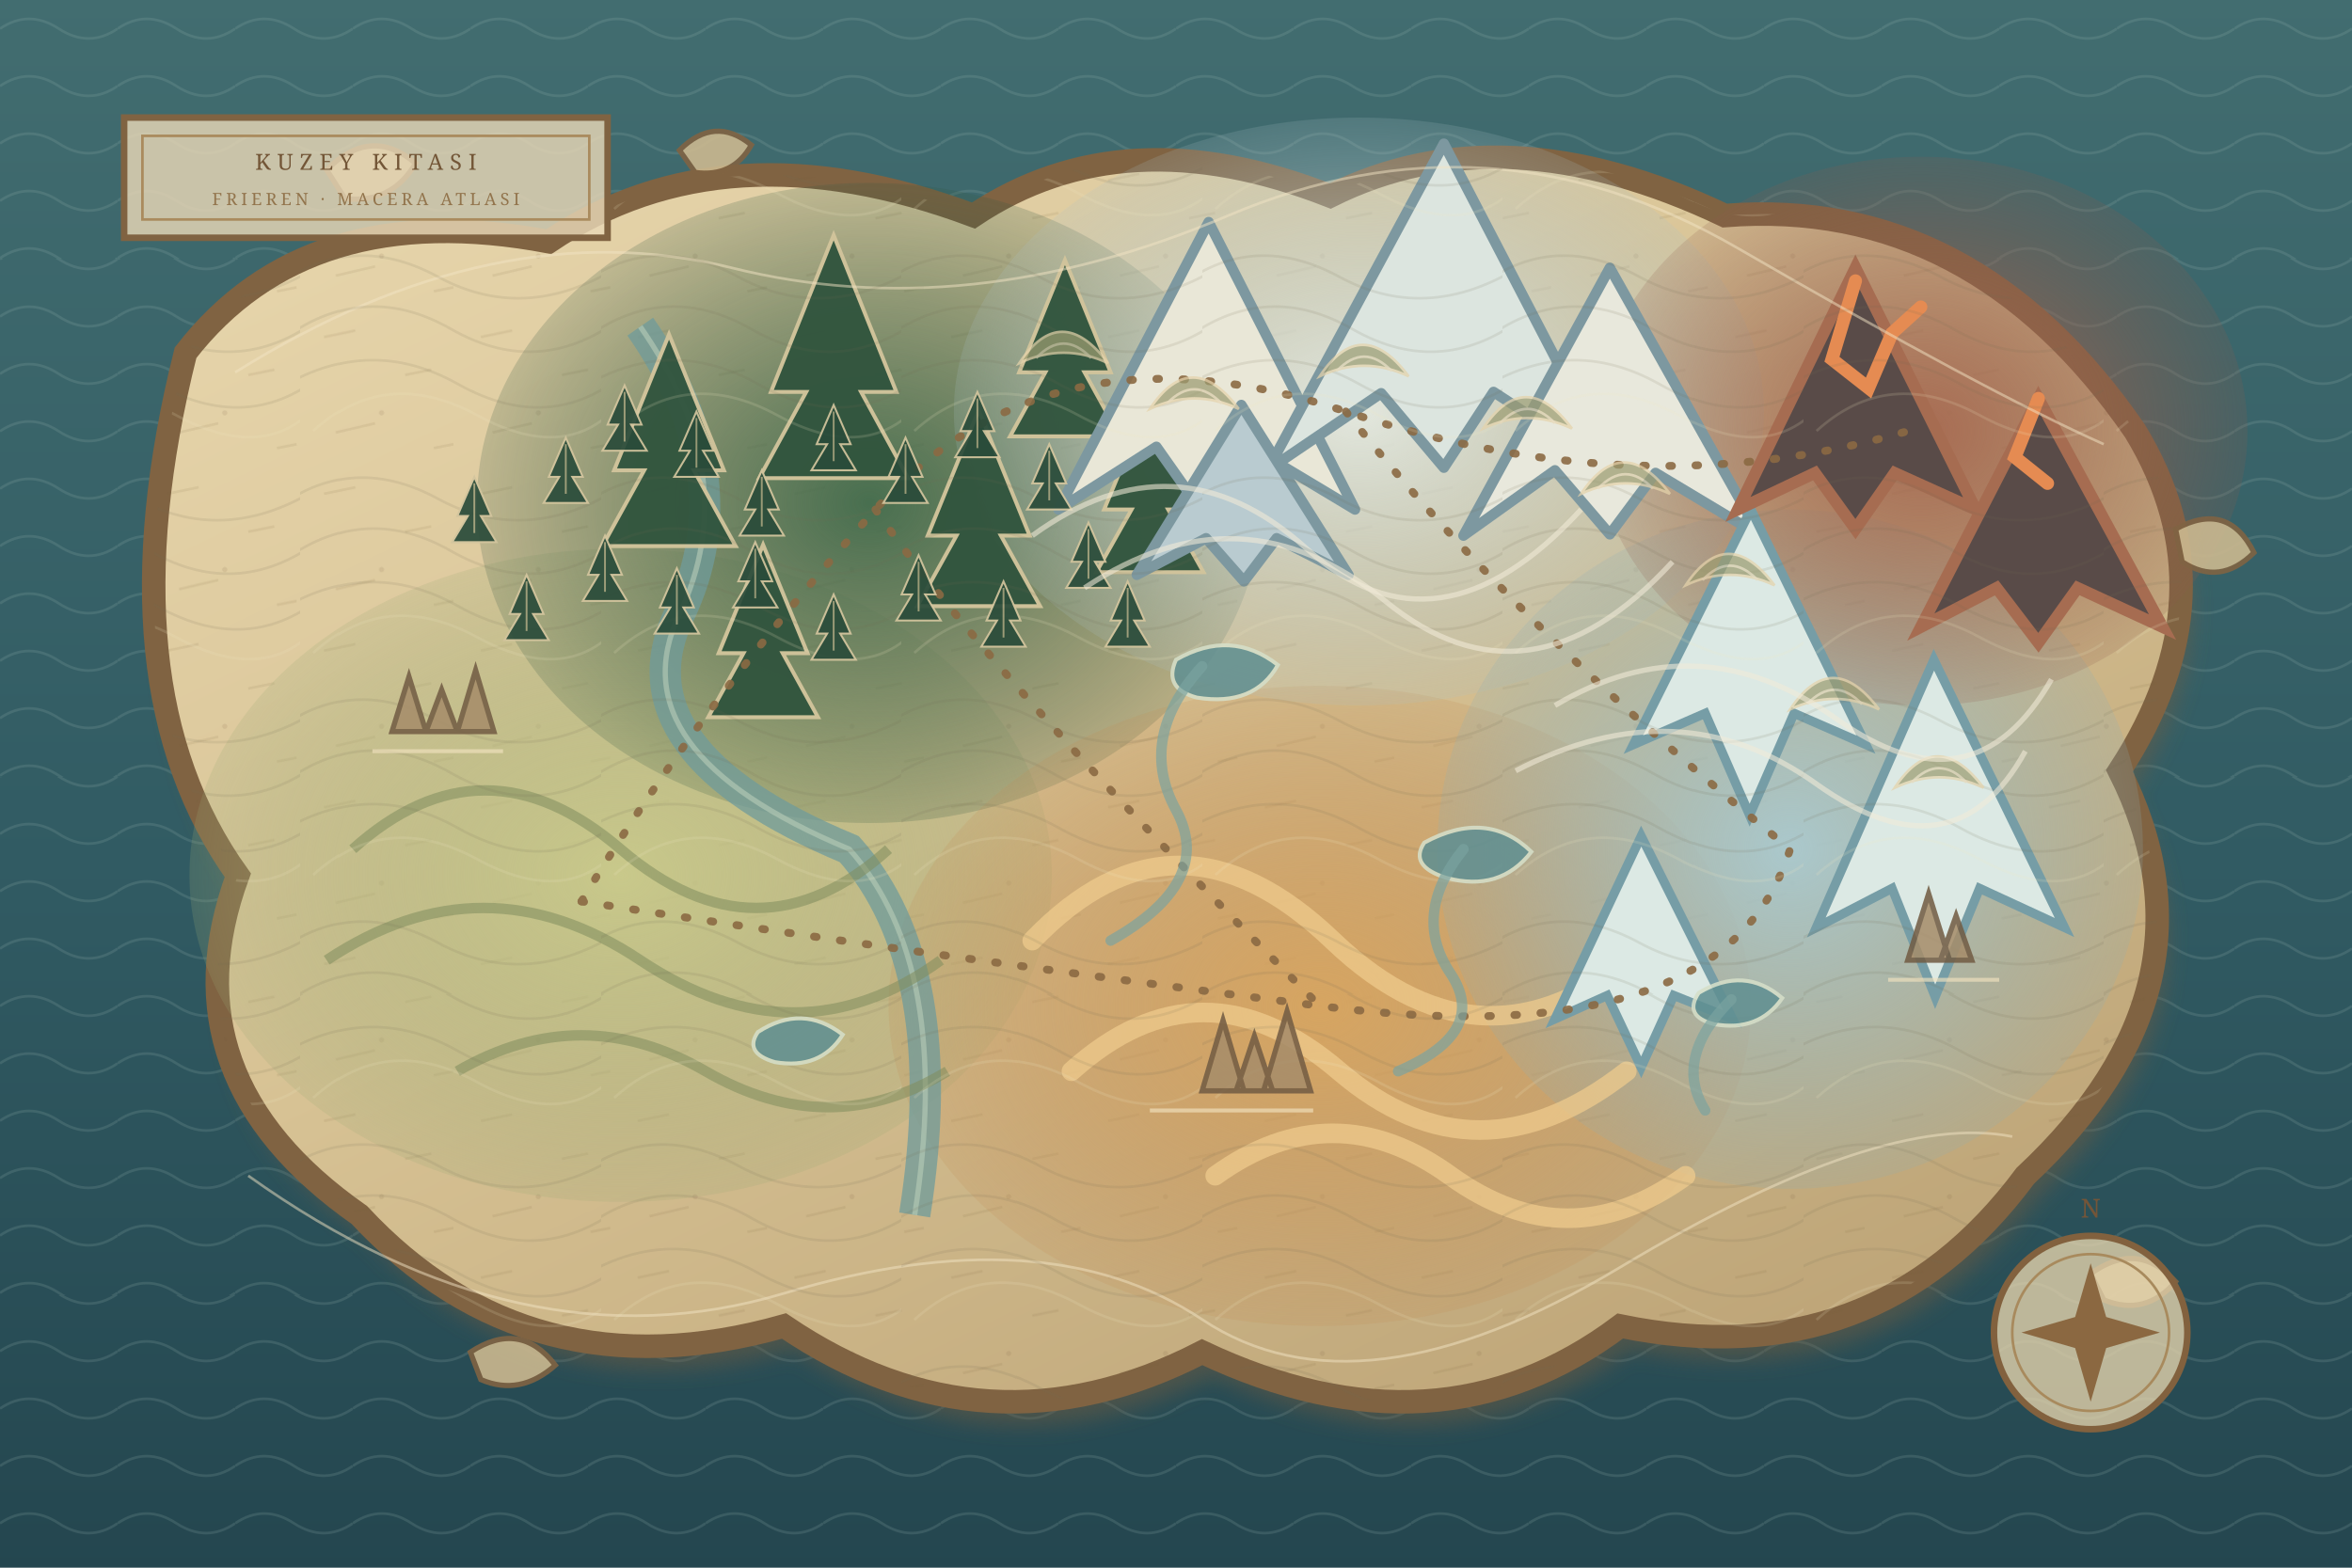
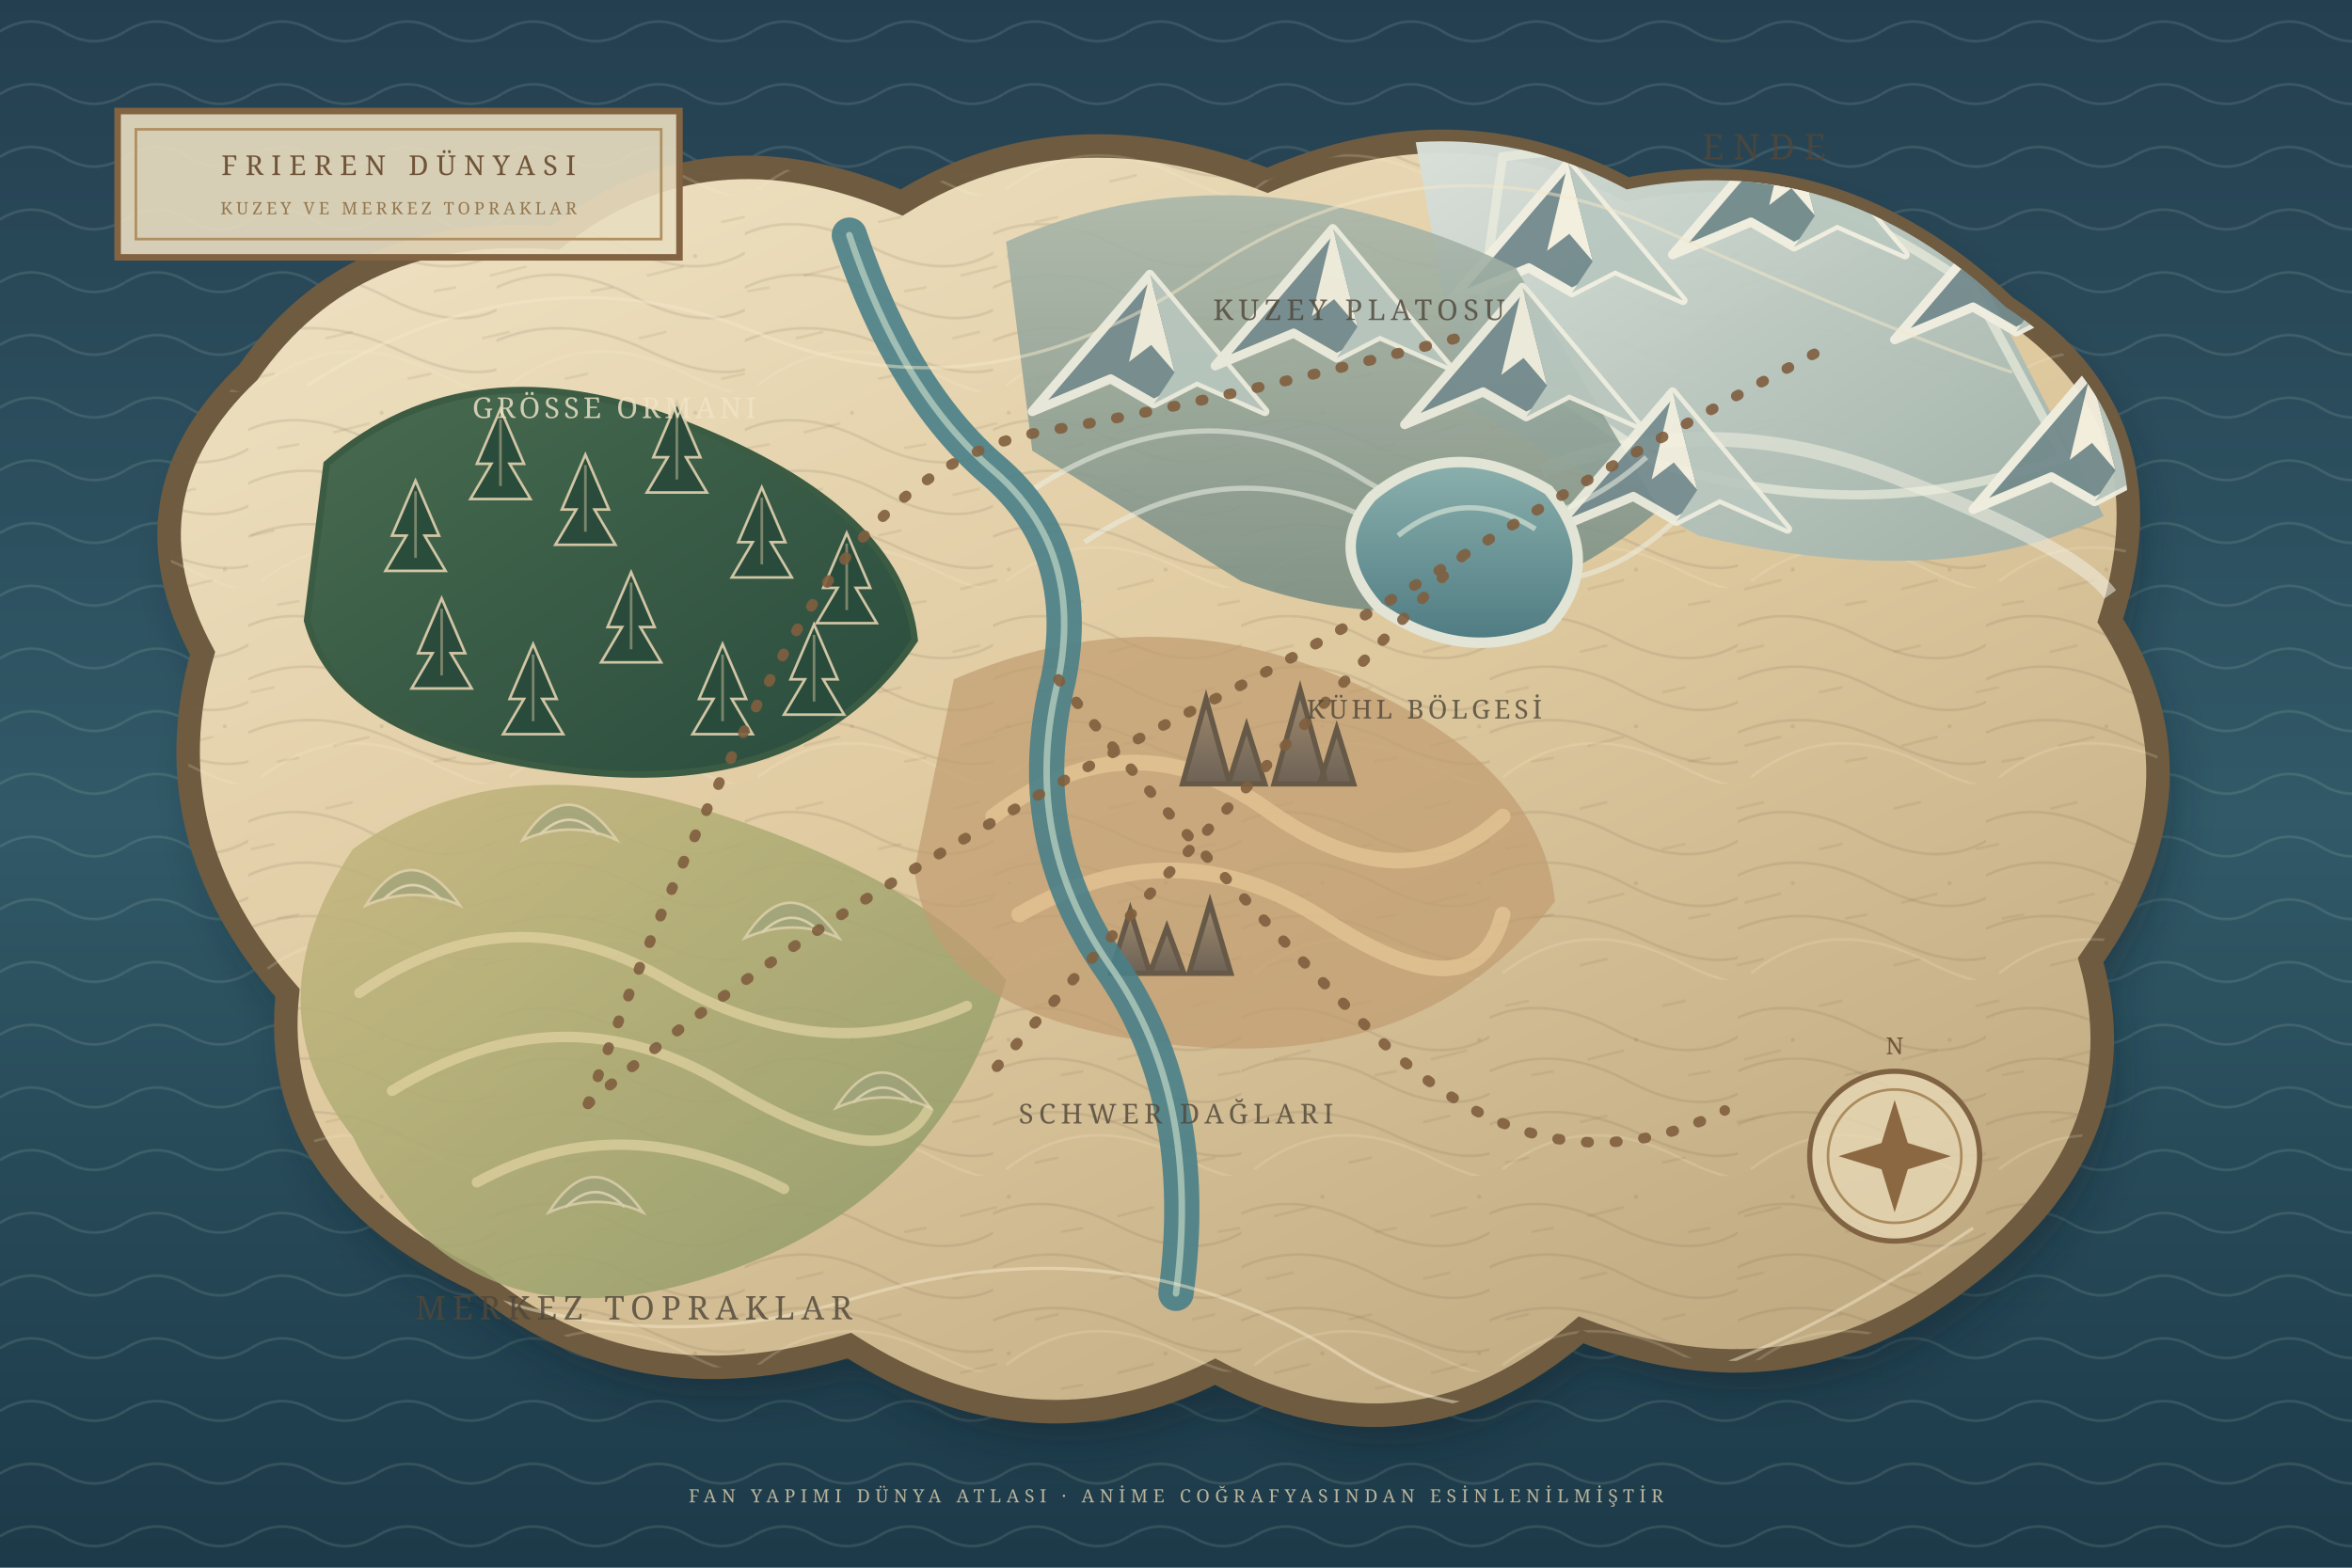
- <svg xmlns="http://www.w3.org/2000/svg" viewBox="0 0 1800 1200">
+ <svg xmlns="http://www.w3.org/2000/svg" viewBox="0 0 1800 1200" role="img" aria-labelledby="map-title map-desc">
  <defs>
    <linearGradient id="sea" x2="0" y2="1">
-       <stop stop-color="#426d70" />
-       <stop offset=".55" stop-color="#315b63" />
-       <stop offset="1" stop-color="#24464f" />
+       <stop stop-color="#243f50" />
+       <stop offset=".52" stop-color="#315967" />
+       <stop offset="1" stop-color="#1c3948" />
    </linearGradient>
-     <linearGradient id="land" x2=".8" y2="1">
-       <stop stop-color="#e8d7ae" />
-       <stop offset=".5" stop-color="#d7c294" />
-       <stop offset="1" stop-color="#bda477" />
+     <linearGradient id="land" x1=".15" y1="0" x2=".86" y2="1">
+       <stop stop-color="#eee1c2" />
+       <stop offset=".48" stop-color="#dfc99f" />
+       <stop offset="1" stop-color="#bda77f" />
    </linearGradient>
-     <radialGradient id="plains">
-       <stop stop-color="#c8c98a" stop-opacity=".95" />
-       <stop offset="1" stop-color="#9ba875" stop-opacity=".2" />
-     </radialGradient>
-     <radialGradient id="forest">
-       <stop stop-color="#426b4c" stop-opacity=".96" />
-       <stop offset="1" stop-color="#31563f" stop-opacity=".2" />
-     </radialGradient>
-     <radialGradient id="desert">
-       <stop stop-color="#d7a45f" stop-opacity=".95" />
-       <stop offset="1" stop-color="#c18b53" stop-opacity=".18" />
-     </radialGradient>
-     <radialGradient id="snow">
-       <stop stop-color="#e3e8df" stop-opacity=".98" />
-       <stop offset="1" stop-color="#a9c0c5" stop-opacity=".18" />
-     </radialGradient>
-     <radialGradient id="glacier">
-       <stop stop-color="#a9c9cf" stop-opacity=".96" />
-       <stop offset="1" stop-color="#8baeb6" stop-opacity=".2" />
-     </radialGradient>
-     <radialGradient id="volcano">
-       <stop stop-color="#a76a51" stop-opacity=".98" />
-       <stop offset="1" stop-color="#8d594a" stop-opacity=".18" />
-     </radialGradient>
-     <pattern id="paper" width="120" height="120" patternUnits="userSpaceOnUse">
-       <path d="M8 18l24-5m38 34 20-4M17 91l30-7m45 19 15-3" stroke="#765d3d" stroke-opacity=".13" stroke-width="2" />
-       <circle cx="52" cy="76" r="2" fill="#745a3b" opacity=".15" />
+     <linearGradient id="northland" x1="0" y1="0" x2="1" y2="1">
+       <stop stop-color="#dbe3dc" />
+       <stop offset=".55" stop-color="#b7c6bf" />
+       <stop offset="1" stop-color="#9eafa8" />
+     </linearGradient>
+     <linearGradient id="highland" x1="0" y1="0" x2="0" y2="1">
+       <stop stop-color="#a8b6aa" />
+       <stop offset="1" stop-color="#778d83" />
+     </linearGradient>
+     <linearGradient id="forest" x1="0" y1="0" x2="1" y2="1">
+       <stop stop-color="#486b4f" />
+       <stop offset="1" stop-color="#294b3d" />
+     </linearGradient>
+     <linearGradient id="water" x2="0" y2="1">
+       <stop stop-color="#8bb0ad" />
+       <stop offset="1" stop-color="#4e7b82" />
+     </linearGradient>
+     <linearGradient id="golden" x1="0" y1="0" x2="1" y2="1">
+       <stop stop-color="#c6b77d" />
+       <stop offset="1" stop-color="#8c9a68" />
+     </linearGradient>
+     <linearGradient id="stone" x2="0" y2="1">
+       <stop stop-color="#a18b6d" />
+       <stop offset="1" stop-color="#6d6256" />
+     </linearGradient>
+     <pattern id="paper-grain" width="120" height="120" patternUnits="userSpaceOnUse">
+       <path d="M9 19l21-5m42 36 18-4M15 91l28-7m49 19 17-3" stroke="#765d3d" stroke-opacity=".13" stroke-width="2" />
+       <circle cx="52" cy="76" r="1.6" fill="#745a3b" opacity=".16" />
    </pattern>
-     <pattern id="waves" width="90" height="44" patternUnits="userSpaceOnUse">
-       <path d="M0 22q22-15 45 0t45 0" fill="none" stroke="#9bb9b2" stroke-opacity=".18" stroke-width="2" />
+     <pattern id="sea-lines" width="96" height="48" patternUnits="userSpaceOnUse">
+       <path d="M0 24q24-15 48 0t48 0" fill="none" stroke="#b4c9bd" stroke-opacity=".16" stroke-width="2" />
    </pattern>
-     <filter id="soft">
-       <feGaussianBlur stdDeviation="24" />
+     <pattern id="contours" width="190" height="150" patternUnits="userSpaceOnUse">
+       <path d="M-25 45Q25 2 95 38T210 28M-25 85Q35 40 105 77T215 68M-30 128Q35 80 115 118T220 108" fill="none" stroke="#74674f" stroke-opacity=".19" stroke-width="2" />
+       <path d="M10 145Q70 98 145 136T230 126" fill="none" stroke="#f8edcf" stroke-opacity=".24" stroke-width="2" />
+     </pattern>
+     <filter id="land-shadow" x="-15%" y="-15%" width="130%" height="135%">
+       <feGaussianBlur stdDeviation="17" />
    </filter>
-     <filter id="shadow">
-       <feGaussianBlur stdDeviation="8" />
+     <filter id="soft-shadow" x="-30%" y="-30%" width="160%" height="160%">
+       <feGaussianBlur stdDeviation="5" />
    </filter>
+     <clipPath id="continent">
+       <path d="M190 285Q270 170 425 182Q540 90 690 155Q815 78 970 138Q1115 75 1245 145Q1405 112 1535 235Q1665 320 1615 475Q1695 600 1600 735Q1640 875 1500 980Q1370 1080 1210 1018Q1080 1130 930 1050Q790 1120 650 1030Q485 1080 365 980Q205 905 220 760Q115 640 155 500Q90 380 190 285Z" />
+     </clipPath>
+     <g id="pine">
+       <path d="M0 0l18-42 18 42h-11l16 27H-5L11 0z" fill="#294b3b" stroke="#d8cba9" stroke-width="2" />
+       <path d="M18-34v51" stroke="#d7c69e" stroke-opacity=".5" stroke-width="2" />
+     </g>
+     <g id="hill">
+       <path d="M0 28Q34-26 72 28Q37 12 0 28Z" fill="#9da17b" stroke="#e5d6b5" stroke-width="2" />
+       <path d="M13 24Q36 1 58 24" fill="none" stroke="#e8dcc2" stroke-width="2" />
+     </g>
+     <g id="peak">
+       <path d="M0 105L90 0 178 105 126 82 93 99 60 80Z" fill="#738a8d" stroke="#f0eee0" stroke-width="7" stroke-linejoin="round" />
+       <path d="M90 0L74 67 91 54 109 75Z" fill="#f4f0df" />
+       <path d="M90 0L178 105 126 82 93 99 109 75Z" fill="#b8c7bf" />
+     </g>
  </defs>
  <rect width="1800" height="1200" fill="url(#sea)" />
-   <rect width="1800" height="1200" fill="url(#waves)" />
-   <path d="M142 270Q235 150 420 185Q555 94 745 165Q860 88 1018 150Q1150 84 1320 165Q1510 150 1634 330Q1710 455 1622 590Q1705 755 1550 900Q1435 1055 1240 1015Q1100 1120 920 1035Q755 1120 600 1015Q405 1070 275 930Q125 825 182 670Q78 525 142 270Z" fill="#725b40" opacity=".5" filter="url(#shadow)" transform="translate(8 18)" />
-   <path d="M142 270Q235 150 420 185Q555 94 745 165Q860 88 1018 150Q1150 84 1320 165Q1510 150 1634 330Q1710 455 1622 590Q1705 755 1550 900Q1435 1055 1240 1015Q1100 1120 920 1035Q755 1120 600 1015Q405 1070 275 930Q125 825 182 670Q78 525 142 270Z" fill="url(#land)" stroke="#806342" stroke-width="18" />
-   <path d="M142 270Q235 150 420 185Q555 94 745 165Q860 88 1018 150Q1150 84 1320 165Q1510 150 1634 330Q1710 455 1622 590Q1705 755 1550 900Q1435 1055 1240 1015Q1100 1120 920 1035Q755 1120 600 1015Q405 1070 275 930Q125 825 182 670Q78 525 142 270Z" fill="url(#paper)" opacity=".8" />
-   <ellipse cx="475" cy="670" rx="330" ry="250" fill="url(#plains)" />
-   <ellipse cx="665" cy="385" rx="300" ry="245" fill="url(#forest)" />
-   <ellipse cx="1010" cy="770" rx="330" ry="245" fill="url(#desert)" />
-   <ellipse cx="1040" cy="315" rx="310" ry="225" fill="url(#snow)" />
-   <ellipse cx="1370" cy="650" rx="270" ry="260" fill="url(#glacier)" />
-   <ellipse cx="1470" cy="330" rx="250" ry="210" fill="url(#volcano)" />
-   <path d="M490 250Q570 365 520 470T650 650Q730 740 700 930" fill="none" stroke="#6f9b9b" stroke-width="24" opacity=".75" />
-   <path d="M490 250Q570 365 520 470T650 650Q730 740 700 930" fill="none" stroke="#b3c9b5" stroke-width="4" opacity=".65" />
-   <g fill="#31543d" stroke="#d1c49b" stroke-width="3" opacity=".96">
-     <path d="M470 360l42-104 42 104h-23l32 58h-102l32-58z" />
-     <path d="M590 300l48-120 48 120h-27l36 66h-114l36-66z" />
-     <path d="M710 410l39-96 39 96h-22l30 54h-94l30-54z" />
-     <path d="M780 285l35-86 35 86h-20l27 49h-84l27-49z" />
-     <path d="M550 500l34-83 34 83h-19l27 49h-84l27-49z" />
-     <path d="M845 390l34-82 34 82h-19l27 48h-82l27-48z" />
-   </g>
-   <g fill="none" stroke="#7f8c5c" stroke-width="8" opacity=".55">
-     <path d="M270 650q100-90 205 0t205 0" />
-     <path d="M250 735q120-80 240 0t230 0" />
-     <path d="M350 820q95-55 190 0t185 0" />
-   </g>
-   <g fill="none" stroke="#f0cc8d" stroke-width="15" stroke-linecap="round" opacity=".72">
-     <path d="M790 720q110-115 230 0t245 0" />
-     <path d="M820 820q100-90 205 0t220 0" />
-     <path d="M930 900q90-65 180 0t180 0" />
-   </g>
-   <g stroke="#7d98a0" stroke-width="8" stroke-linejoin="round">
-     <path d="M810 390l115-220 112 220-80-48-34 54-38-54z" fill="#e9e7d7" />
-     <path d="M970 360l135-250 130 250-92-60-38 58-48-57z" fill="#dce5df" />
-     <path d="M1120 410l112-205 115 205-80-48-35 47-42-49z" fill="#e8e8dc" />
-     <path d="M870 440l80-130 82 130-55-28-25 33-29-33z" fill="#b9cbd0" />
-   </g>
-   <g fill="#dce9e4" stroke="#769da6" stroke-width="7">
-     <path d="M1250 570l90-180 88 180-55-24-34 78-34-78z" />
-     <path d="M1390 710l90-205 100 205-65-30-34 83-33-83z" />
-     <path d="M1190 780l66-140 70 140-45-18-25 55-26-55z" />
-   </g>
-   <g fill="#594b48" stroke="#a66c51" stroke-width="9">
-     <path d="M1330 390l90-185 92 185-62-28-30 43-31-43z" />
-     <path d="M1470 480l90-175 95 175-65-30-30 42-32-42z" />
-   </g>
-   <g fill="none" stroke="#e58b52" stroke-width="10" stroke-linecap="round">
-     <path d="M1420 215l-18 60 28 22 18-42 22-20" />
-     <path d="M1560 305l-18 45 25 20" />
-   </g>
-   <g fill="none" stroke="#8b6943" stroke-width="6" stroke-linecap="round" stroke-dasharray="2 18" opacity=".9">
-     <path d="M445 690Q535 540 670 390T1030 315T1460 330" />
-     <path d="M445 690Q700 730 1010 770T1370 650" />
-     <path d="M670 390Q760 520 1010 770" />
-     <path d="M1030 315Q1160 480 1370 650" />
-   </g>
-   <g fill="none" stroke="#f2e4c4" stroke-width="2" opacity=".5">
-     <path d="M180 285Q380 160 560 205T940 165T1330 190T1610 340" />
-     <path d="M190 900Q400 1050 600 990T920 1010T1240 970T1540 870" />
-   </g>
-   <defs>
-     <clipPath id="continent-clip">
-       <path d="M142 270Q235 150 420 185Q555 94 745 165Q860 88 1018 150Q1150 84 1320 165Q1510 150 1634 330Q1710 455 1622 590Q1705 755 1550 900Q1435 1055 1240 1015Q1100 1120 920 1035Q755 1120 600 1015Q405 1070 275 930Q125 825 182 670Q78 525 142 270Z" />
-     </clipPath>
-     <pattern id="fine-contours" width="230" height="170" patternUnits="userSpaceOnUse">
-       <path d="M-25 55Q35 4 105 42T250 30M-20 95Q45 42 115 82T250 70M-30 137Q45 82 120 124T255 110" fill="none" stroke="#6f654e" stroke-opacity=".16" stroke-width="2" />
-       <path d="M10 160Q65 110 135 148T245 138" fill="none" stroke="#f4e6c6" stroke-opacity=".2" stroke-width="2" />
-     </pattern>
-     <g id="atlas-pine">
-       <path d="M0 0l13-30 13 30h-8l12 20H-4L8 0z" fill="#294b39" stroke="#d2c49d" stroke-width="1.5" />
-       <path d="M13-25v38" stroke="#ddc99b" stroke-opacity=".65" stroke-width="1.4" />
+   <rect width="1800" height="1200" fill="url(#sea-lines)" />
+   <path d="M190 285Q270 170 425 182Q540 90 690 155Q815 78 970 138Q1115 75 1245 145Q1405 112 1535 235Q1665 320 1615 475Q1695 600 1600 735Q1640 875 1500 980Q1370 1080 1210 1018Q1080 1130 930 1050Q790 1120 650 1030Q485 1080 365 980Q205 905 220 760Q115 640 155 500Q90 380 190 285Z" fill="#111e27" opacity=".42" filter="url(#land-shadow)" transform="translate(10 22)" />
+   <path d="M190 285Q270 170 425 182Q540 90 690 155Q815 78 970 138Q1115 75 1245 145Q1405 112 1535 235Q1665 320 1615 475Q1695 600 1600 735Q1640 875 1500 980Q1370 1080 1210 1018Q1080 1130 930 1050Q790 1120 650 1030Q485 1080 365 980Q205 905 220 760Q115 640 155 500Q90 380 190 285Z" fill="url(#land)" stroke="#6e5b40" stroke-width="18" />
+   <path d="M190 285Q270 170 425 182Q540 90 690 155Q815 78 970 138Q1115 75 1245 145Q1405 112 1535 235Q1665 320 1615 475Q1695 600 1600 735Q1640 875 1500 980Q1370 1080 1210 1018Q1080 1130 930 1050Q790 1120 650 1030Q485 1080 365 980Q205 905 220 760Q115 640 155 500Q90 380 190 285Z" fill="url(#paper-grain)" opacity=".86" />
+   <g clip-path="url(#continent)">
+     <rect x="120" y="70" width="1600" height="1050" fill="url(#contours)" opacity=".8" />
+     <path d="M1080 90Q1290 65 1515 210L1610 395Q1490 455 1300 410L1120 310Z" fill="url(#northland)" opacity=".96" />
+     <path d="M1150 120Q1330 95 1510 220L1580 350Q1430 405 1270 355L1130 260Z" fill="none" stroke="#eef0df" stroke-opacity=".65" stroke-width="7" />
+     <g opacity=".95">
+       <use href="#peak" x="1110" y="125" />
+       <use href="#peak" x="1280" y="90" />
+       <use href="#peak" x="1450" y="155" />
+       <use href="#peak" x="1510" y="285" />
    </g>
-     <g id="atlas-hill">
-       <path d="M0 28Q32-20 68 28Q34 12 0 28Z" fill="#9b9b70" stroke="#e4d2aa" stroke-width="2" />
-       <path d="M13 24Q34 2 55 24" fill="none" stroke="#e7d8b8" stroke-opacity=".8" stroke-width="2" />
+     <path d="M1180 360Q1310 310 1450 365T1615 455" fill="none" stroke="#f0eee0" stroke-width="11" stroke-opacity=".55" />
+     <path d="M770 185Q950 105 1160 205L1270 390Q1130 510 950 445L790 345Z" fill="url(#highland)" opacity=".88" />
+     <g opacity=".9">
+       <use href="#peak" x="790" y="210" />
+       <use href="#peak" x="930" y="175" />
+       <use href="#peak" x="1075" y="220" />
+       <use href="#peak" x="1190" y="300" />
    </g>
-   </defs>
-   <g clip-path="url(#continent-clip)">
-     <rect x="100" y="80" width="1600" height="1030" fill="url(#fine-contours)" opacity=".8" />
-     <g opacity=".92">
-       <use href="#atlas-pine" x="420" y="365" />
-       <use href="#atlas-pine" x="465" y="325" />
-       <use href="#atlas-pine" x="520" y="345" />
-       <use href="#atlas-pine" x="570" y="390" />
-       <use href="#atlas-pine" x="625" y="340" />
-       <use href="#atlas-pine" x="680" y="365" />
-       <use href="#atlas-pine" x="735" y="330" />
-       <use href="#atlas-pine" x="790" y="370" />
-       <use href="#atlas-pine" x="450" y="440" />
-       <use href="#atlas-pine" x="505" y="465" />
-       <use href="#atlas-pine" x="565" y="445" />
-       <use href="#atlas-pine" x="625" y="485" />
-       <use href="#atlas-pine" x="690" y="455" />
-       <use href="#atlas-pine" x="755" y="475" />
-       <use href="#atlas-pine" x="820" y="430" />
-       <use href="#atlas-pine" x="350" y="395" />
-       <use href="#atlas-pine" x="390" y="470" />
-       <use href="#atlas-pine" x="850" y="475" />
+     <g fill="none" stroke="#edf0e4" stroke-width="4" stroke-opacity=".55">
+       <path d="M790 375Q920 290 1040 365T1260 350" />
+       <path d="M830 415Q950 335 1070 410T1280 400" />
    </g>
-     <g opacity=".72">
-       <use href="#atlas-hill" x="780" y="250" />
-       <use href="#atlas-hill" x="880" y="285" />
-       <use href="#atlas-hill" x="1010" y="260" />
-       <use href="#atlas-hill" x="1135" y="300" />
-       <use href="#atlas-hill" x="1210" y="350" />
-       <use href="#atlas-hill" x="1290" y="420" />
-       <use href="#atlas-hill" x="1370" y="515" />
-       <use href="#atlas-hill" x="1450" y="575" />
+     <path d="M250 355Q360 260 525 325T700 490Q620 610 440 590T235 475Z" fill="url(#forest)" stroke="#3b5b43" stroke-width="5" />
+     <g opacity=".95">
+       <use href="#pine" x="300" y="410" />
+       <use href="#pine" x="365" y="355" />
+       <use href="#pine" x="430" y="390" />
+       <use href="#pine" x="500" y="350" />
+       <use href="#pine" x="565" y="415" />
+       <use href="#pine" x="630" y="450" />
+       <use href="#pine" x="320" y="500" />
+       <use href="#pine" x="390" y="535" />
+       <use href="#pine" x="465" y="480" />
+       <use href="#pine" x="535" y="535" />
+       <use href="#pine" x="605" y="520" />
    </g>
-     <g fill="none" stroke="#f1ead8" stroke-width="4" stroke-opacity=".58">
-       <path d="M790 410Q900 330 1000 420T1210 390" />
-       <path d="M830 450Q950 370 1060 460T1280 430" />
-       <path d="M1190 540Q1300 475 1405 550T1570 520" />
-       <path d="M1160 590Q1285 525 1390 600T1550 575" />
+     <path d="M270 650Q380 570 540 620T770 750Q720 925 535 980T270 870Q190 770 270 650Z" fill="url(#golden)" opacity=".88" />
+     <g fill="none" stroke="#e8d8a8" stroke-width="8" stroke-linecap="round" opacity=".62">
+       <path d="M275 760Q390 680 510 750T740 770" />
+       <path d="M300 835Q430 755 555 830T710 850" />
+       <path d="M365 905Q475 845 600 910" />
    </g>
-     <g fill="#5f8f91" stroke="#d5dfc9" stroke-width="3" opacity=".86">
-       <path d="M900 505q42-24 78 4-18 32-62 25-26-7-16-29z" />
-       <path d="M1090 645q48-26 82 7-24 31-65 20-29-9-17-27z" />
-       <path d="M1300 760q35-21 64 4-18 26-52 20-24-6-12-24z" />
-       <path d="M580 790q34-22 65 2-17 27-52 21-24-7-13-23z" />
+     <g opacity=".7">
+       <use href="#hill" x="280" y="665" />
+       <use href="#hill" x="400" y="615" />
+       <use href="#hill" x="570" y="690" />
+       <use href="#hill" x="640" y="820" />
+       <use href="#hill" x="420" y="900" />
    </g>
-     <g fill="none" stroke="#79a3a0" stroke-width="8" stroke-linecap="round" opacity=".68">
-       <path d="M920 510Q870 565 900 620T850 720" />
-       <path d="M1120 650Q1080 700 1110 745T1070 820" />
-       <path d="M1325 765Q1280 810 1305 850" />
+     <path d="M730 520Q880 455 1030 520T1190 690Q1090 820 900 800T700 665Z" fill="#c19c70" opacity=".72" />
+     <g fill="none" stroke="#e8c998" stroke-width="12" stroke-linecap="round" opacity=".68">
+       <path d="M760 625Q865 545 970 620T1150 625" />
+       <path d="M780 700Q900 630 1015 705T1150 700" />
    </g>
-     <g fill="#a68c69" stroke="#725c43" stroke-width="4" opacity=".86">
-       <path d="M920 835l16-54 16 54zM946 835l14-42 14 42zM967 835l18-61 18 61z" />
-       <path d="M300 560l13-42 13 42zM326 560l12-32 12 32zM350 560l14-47 14 47z" />
-       <path d="M1460 735l16-51 16 51zM1485 735l12-34 12 34z" />
+     <g fill="url(#stone)" stroke="#665947" stroke-width="4">
+       <path d="M905 600l18-65 18 65zM940 600l14-44 14 44zM975 600l20-72 20 72zM1010 600l13-42 13 42z" />
+       <path d="M850 745l15-48 15 48zM880 745l13-35 13 35zM910 745l16-54 16 54z" />
    </g>
-     <g fill="none" stroke="#f2e2bf" stroke-width="3" stroke-opacity=".65">
-       <path d="M880 850h125M285 575h100M1445 750h85" />
+     <path d="M650 180Q690 300 760 360T810 520Q780 640 850 740T900 990" fill="none" stroke="#497f88" stroke-width="27" stroke-linecap="round" opacity=".9" />
+     <path d="M650 180Q690 300 760 360T810 520Q780 640 850 740T900 990" fill="none" stroke="#b8d0c0" stroke-width="5" stroke-linecap="round" opacity=".75" />
+     <path d="M1050 380Q1110 330 1185 375Q1230 430 1185 480Q1120 510 1055 465Q1015 420 1050 380Z" fill="url(#water)" stroke="#e2e4d5" stroke-width="8" />
+     <path d="M1070 410Q1120 370 1175 405" fill="none" stroke="#d8e5d6" stroke-width="4" opacity=".65" />
+     <g fill="none" stroke="#805e3e" stroke-width="8" stroke-linecap="round" stroke-dasharray="2 20" opacity=".9">
+       <path d="M450 845Q560 750 700 665T920 540T1120 425T1390 270" />
+       <path d="M450 845Q520 650 600 500T800 330T1130 255" />
+       <path d="M810 520Q920 660 1050 790T1320 850" />
+       <path d="M1120 425Q1020 530 920 640T760 820" />
+     </g>
+     <g fill="none" stroke="#f5e9c9" stroke-width="2.5" stroke-opacity=".5">
+       <path d="M235 295Q410 185 580 255T920 210T1270 175T1540 285" />
+       <path d="M220 920Q440 1060 650 995T1030 1040T1510 940" />
    </g>
  </g>
-   <g fill="#cbb88f" stroke="#806342" stroke-width="4" opacity=".9">
-     <path d="M250 130q34-34 68-5-18 31-54 27z" />
-     <path d="M520 115q27-27 55-4-14 25-43 21z" />
-     <path d="M1665 405q40-22 60 18-26 26-55 7z" />
-     <path d="M1600 975q36-26 65 6-23 27-55 14z" />
-     <path d="M360 1035q38-25 65 10-27 24-57 11z" />
+   <g font-family="Georgia,serif" fill="#4f4739" opacity=".82">
+     <text x="1350" y="122" font-size="27" letter-spacing="7" text-anchor="middle">ENDE</text>
+     <text x="1040" y="245" font-size="22" letter-spacing="4" text-anchor="middle">KUZEY PLATOSU</text>
+     <text x="1090" y="550" font-size="20" letter-spacing="3" text-anchor="middle">KÜHL BÖLGESİ</text>
+     <text x="470" y="320" font-size="22" letter-spacing="3" text-anchor="middle" fill="#f0e4c7">GRÖSSE ORMANI</text>
+     <text x="485" y="1010" font-size="25" letter-spacing="5" text-anchor="middle">MERKEZ TOPRAKLAR</text>
+     <text x="900" y="860" font-size="21" letter-spacing="4" text-anchor="middle">SCHWER DAĞLARI</text>
  </g>
-   <g transform="translate(95 90)">
-     <path d="M0 0h370v92H0z" fill="#e8d7b5" fill-opacity=".82" stroke="#806342" stroke-width="5" />
-     <path d="M14 14h342v64H14z" fill="none" stroke="#aa8b5e" stroke-width="2" />
-     <text x="185" y="40" text-anchor="middle" font-family="Georgia,serif" font-size="17" letter-spacing="5" fill="#735637">KUZEY KITASI</text>
-     <text x="185" y="67" text-anchor="middle" font-family="Georgia,serif" font-size="13" letter-spacing="3" fill="#92744c">FRIEREN · MACERA ATLASI</text>
+   <g transform="translate(1450 885)">
+     <circle r="65" fill="#e8d8b6" fill-opacity=".78" stroke="#806342" stroke-width="4" />
+     <circle r="51" fill="none" stroke="#aa8b5e" stroke-width="2" />
+     <path d="M0-43L11-7 0 0-11-7zM43 0L7 11 0 0 7-11zM0 43L-11 7 0 0 11 7zM-43 0L-7-11 0 0-7 11z" fill="#8b6841" />
+     <text y="-78" text-anchor="middle" fill="#745538" font-family="Georgia,serif" font-size="18">N</text>
  </g>
-   <g transform="translate(1600 1020)">
-     <circle r="74" fill="#e6d4ad" fill-opacity=".78" stroke="#82613e" stroke-width="5" />
-     <circle r="60" fill="none" stroke="#a88a5d" stroke-width="2" />
-     <path d="M0-53L13-8 0 0-13-8zM53 0L8 13 0 0 8-13zM0 53L-13 8 0 0 13 8zM-53 0L-8-13 0 0-8 13z" fill="#8b6841" />
-     <text y="-88" text-anchor="middle" fill="#745538" font-family="Georgia,serif" font-size="20">N</text>
+   <g transform="translate(90 85)">
+     <path d="M0 0h430v112H0z" fill="#e9ddc0" fill-opacity=".9" stroke="#826342" stroke-width="5" />
+     <path d="M14 14h402v84H14z" fill="none" stroke="#b08f60" stroke-width="2" />
+     <text x="215" y="49" text-anchor="middle" font-family="Georgia,serif" font-size="21" letter-spacing="6" fill="#705438">FRIEREN DÜNYASI</text>
+     <text x="215" y="79" text-anchor="middle" font-family="Georgia,serif" font-size="13" letter-spacing="3" fill="#94774e">KUZEY VE MERKEZ TOPRAKLAR</text>
  </g>
+   <text x="900" y="1150" text-anchor="middle" font-family="Georgia,serif" font-size="14" letter-spacing="4" fill="#e1d1ae" opacity=".8">FAN YAPIMI DÜNYA ATLASI · ANİME COĞRAFYASINDAN ESİNLENİLMİŞTİR</text>
</svg>
